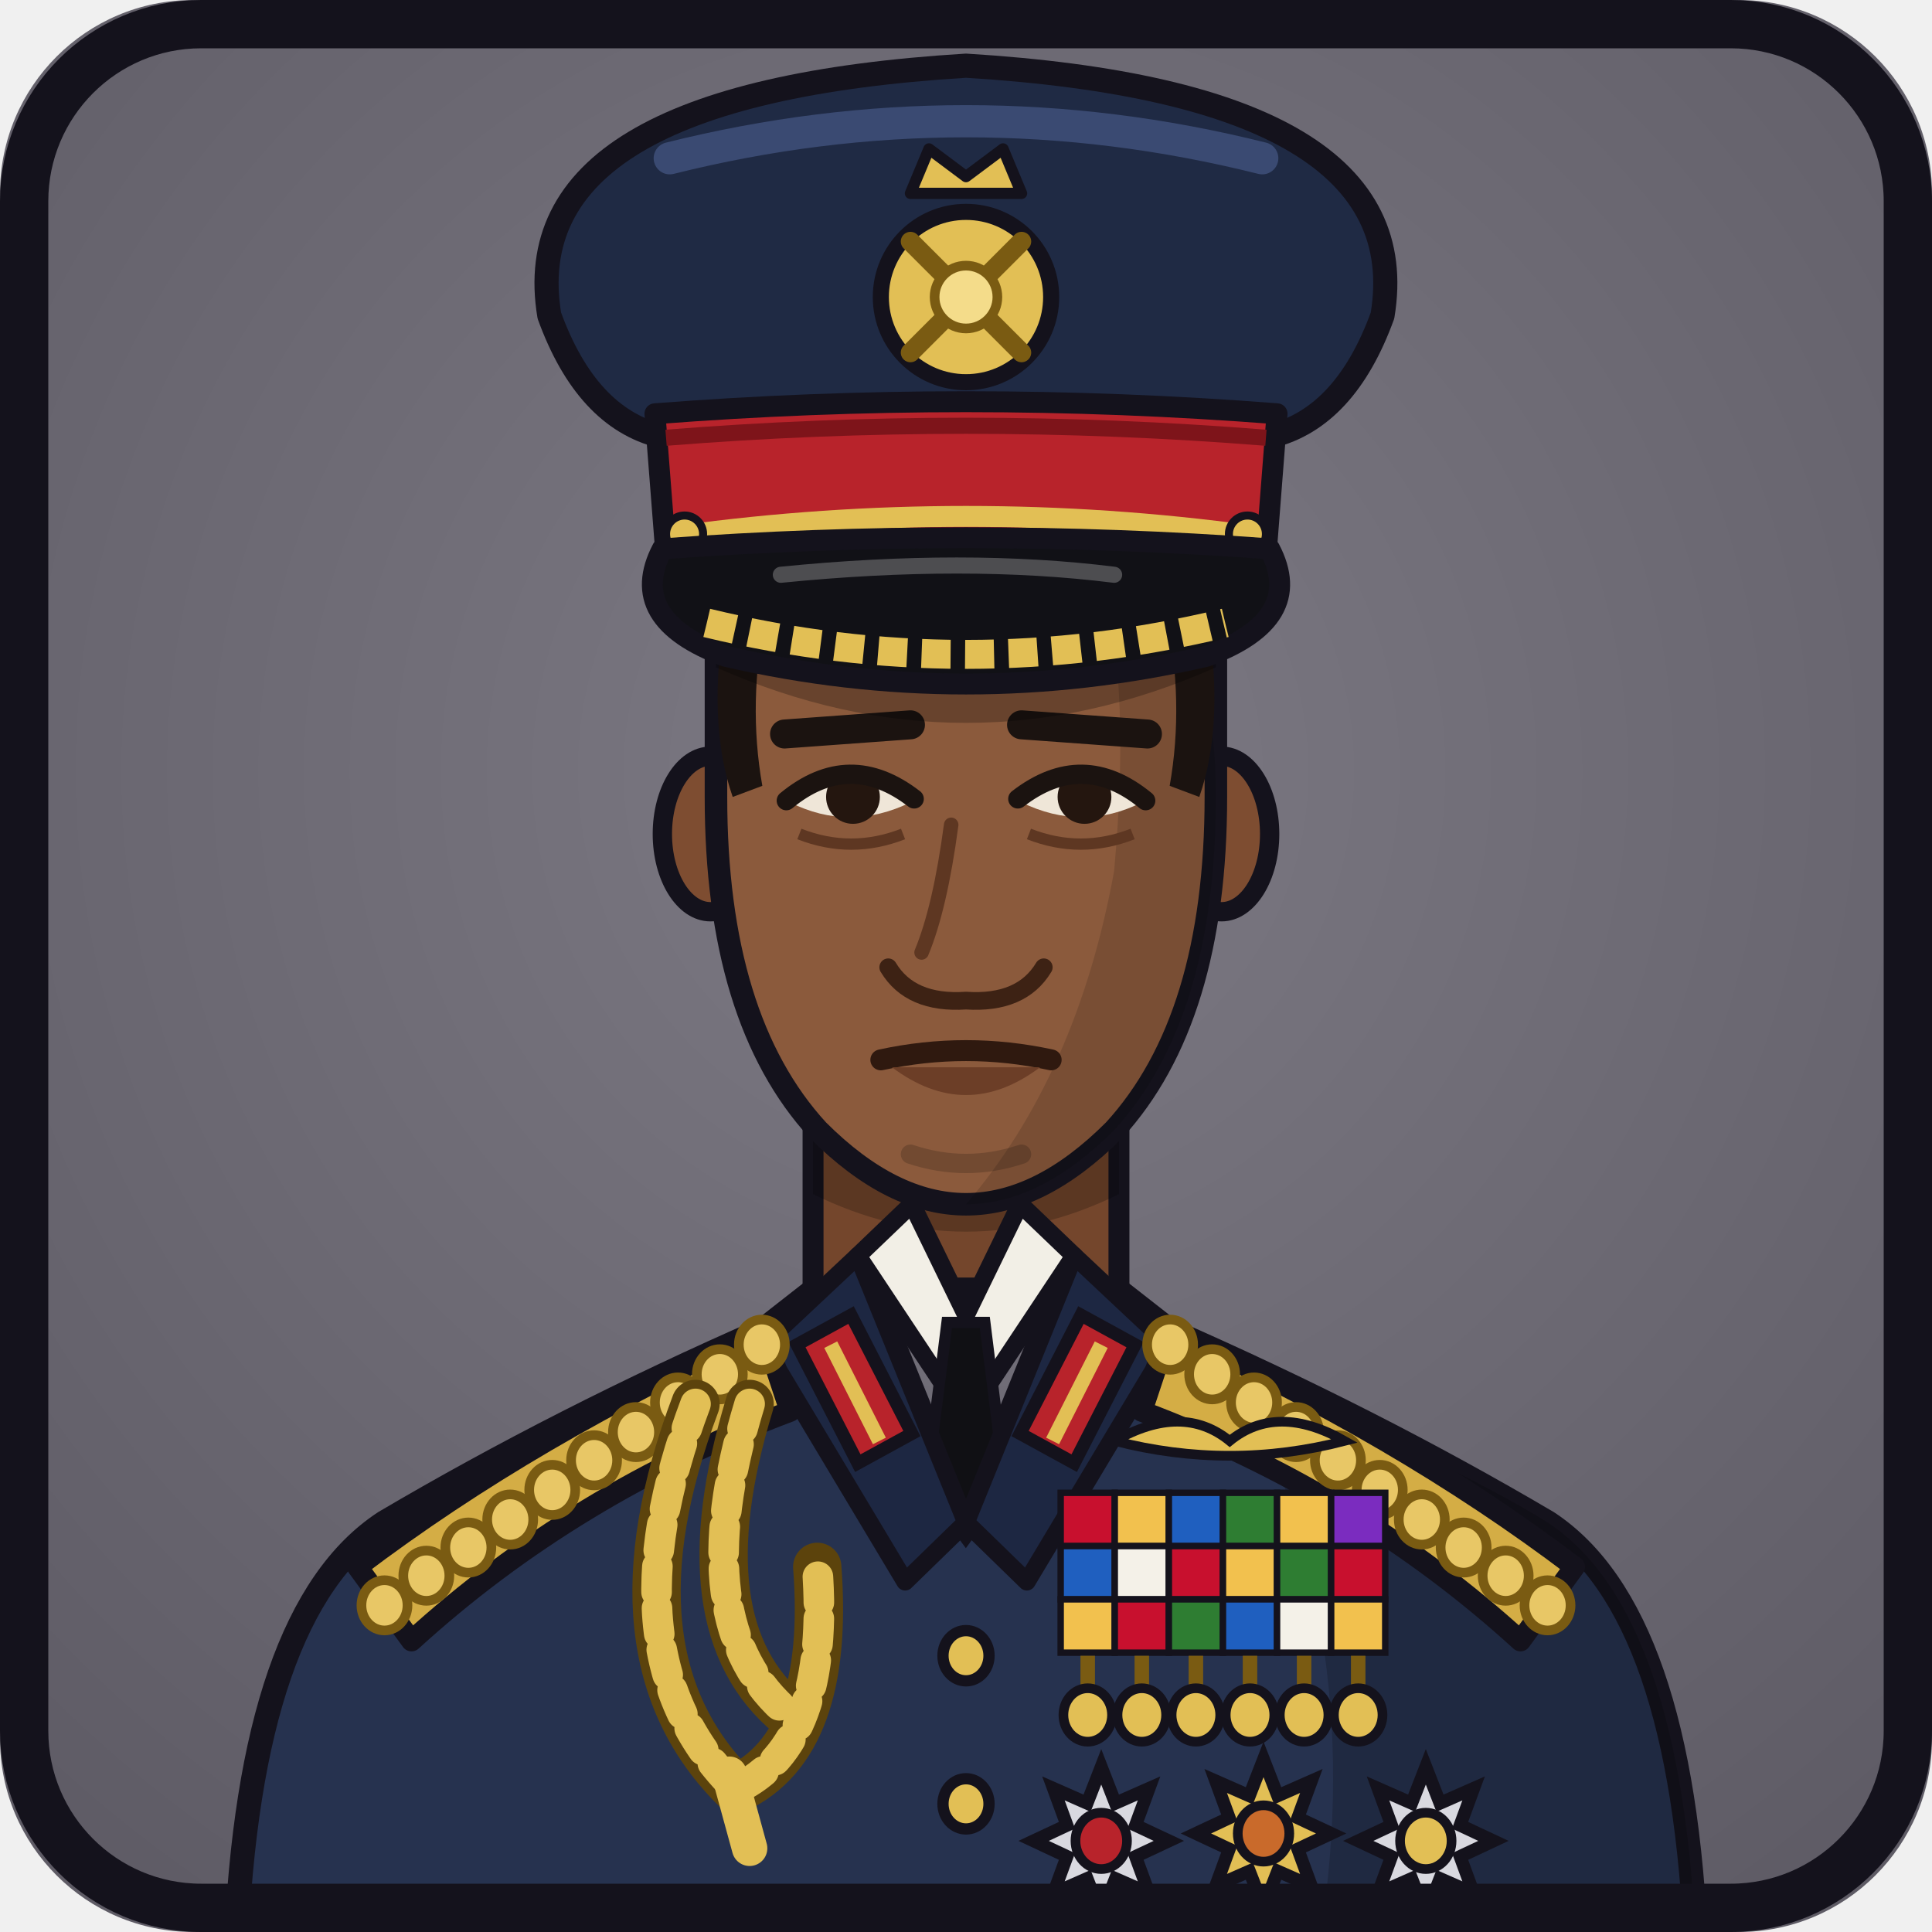
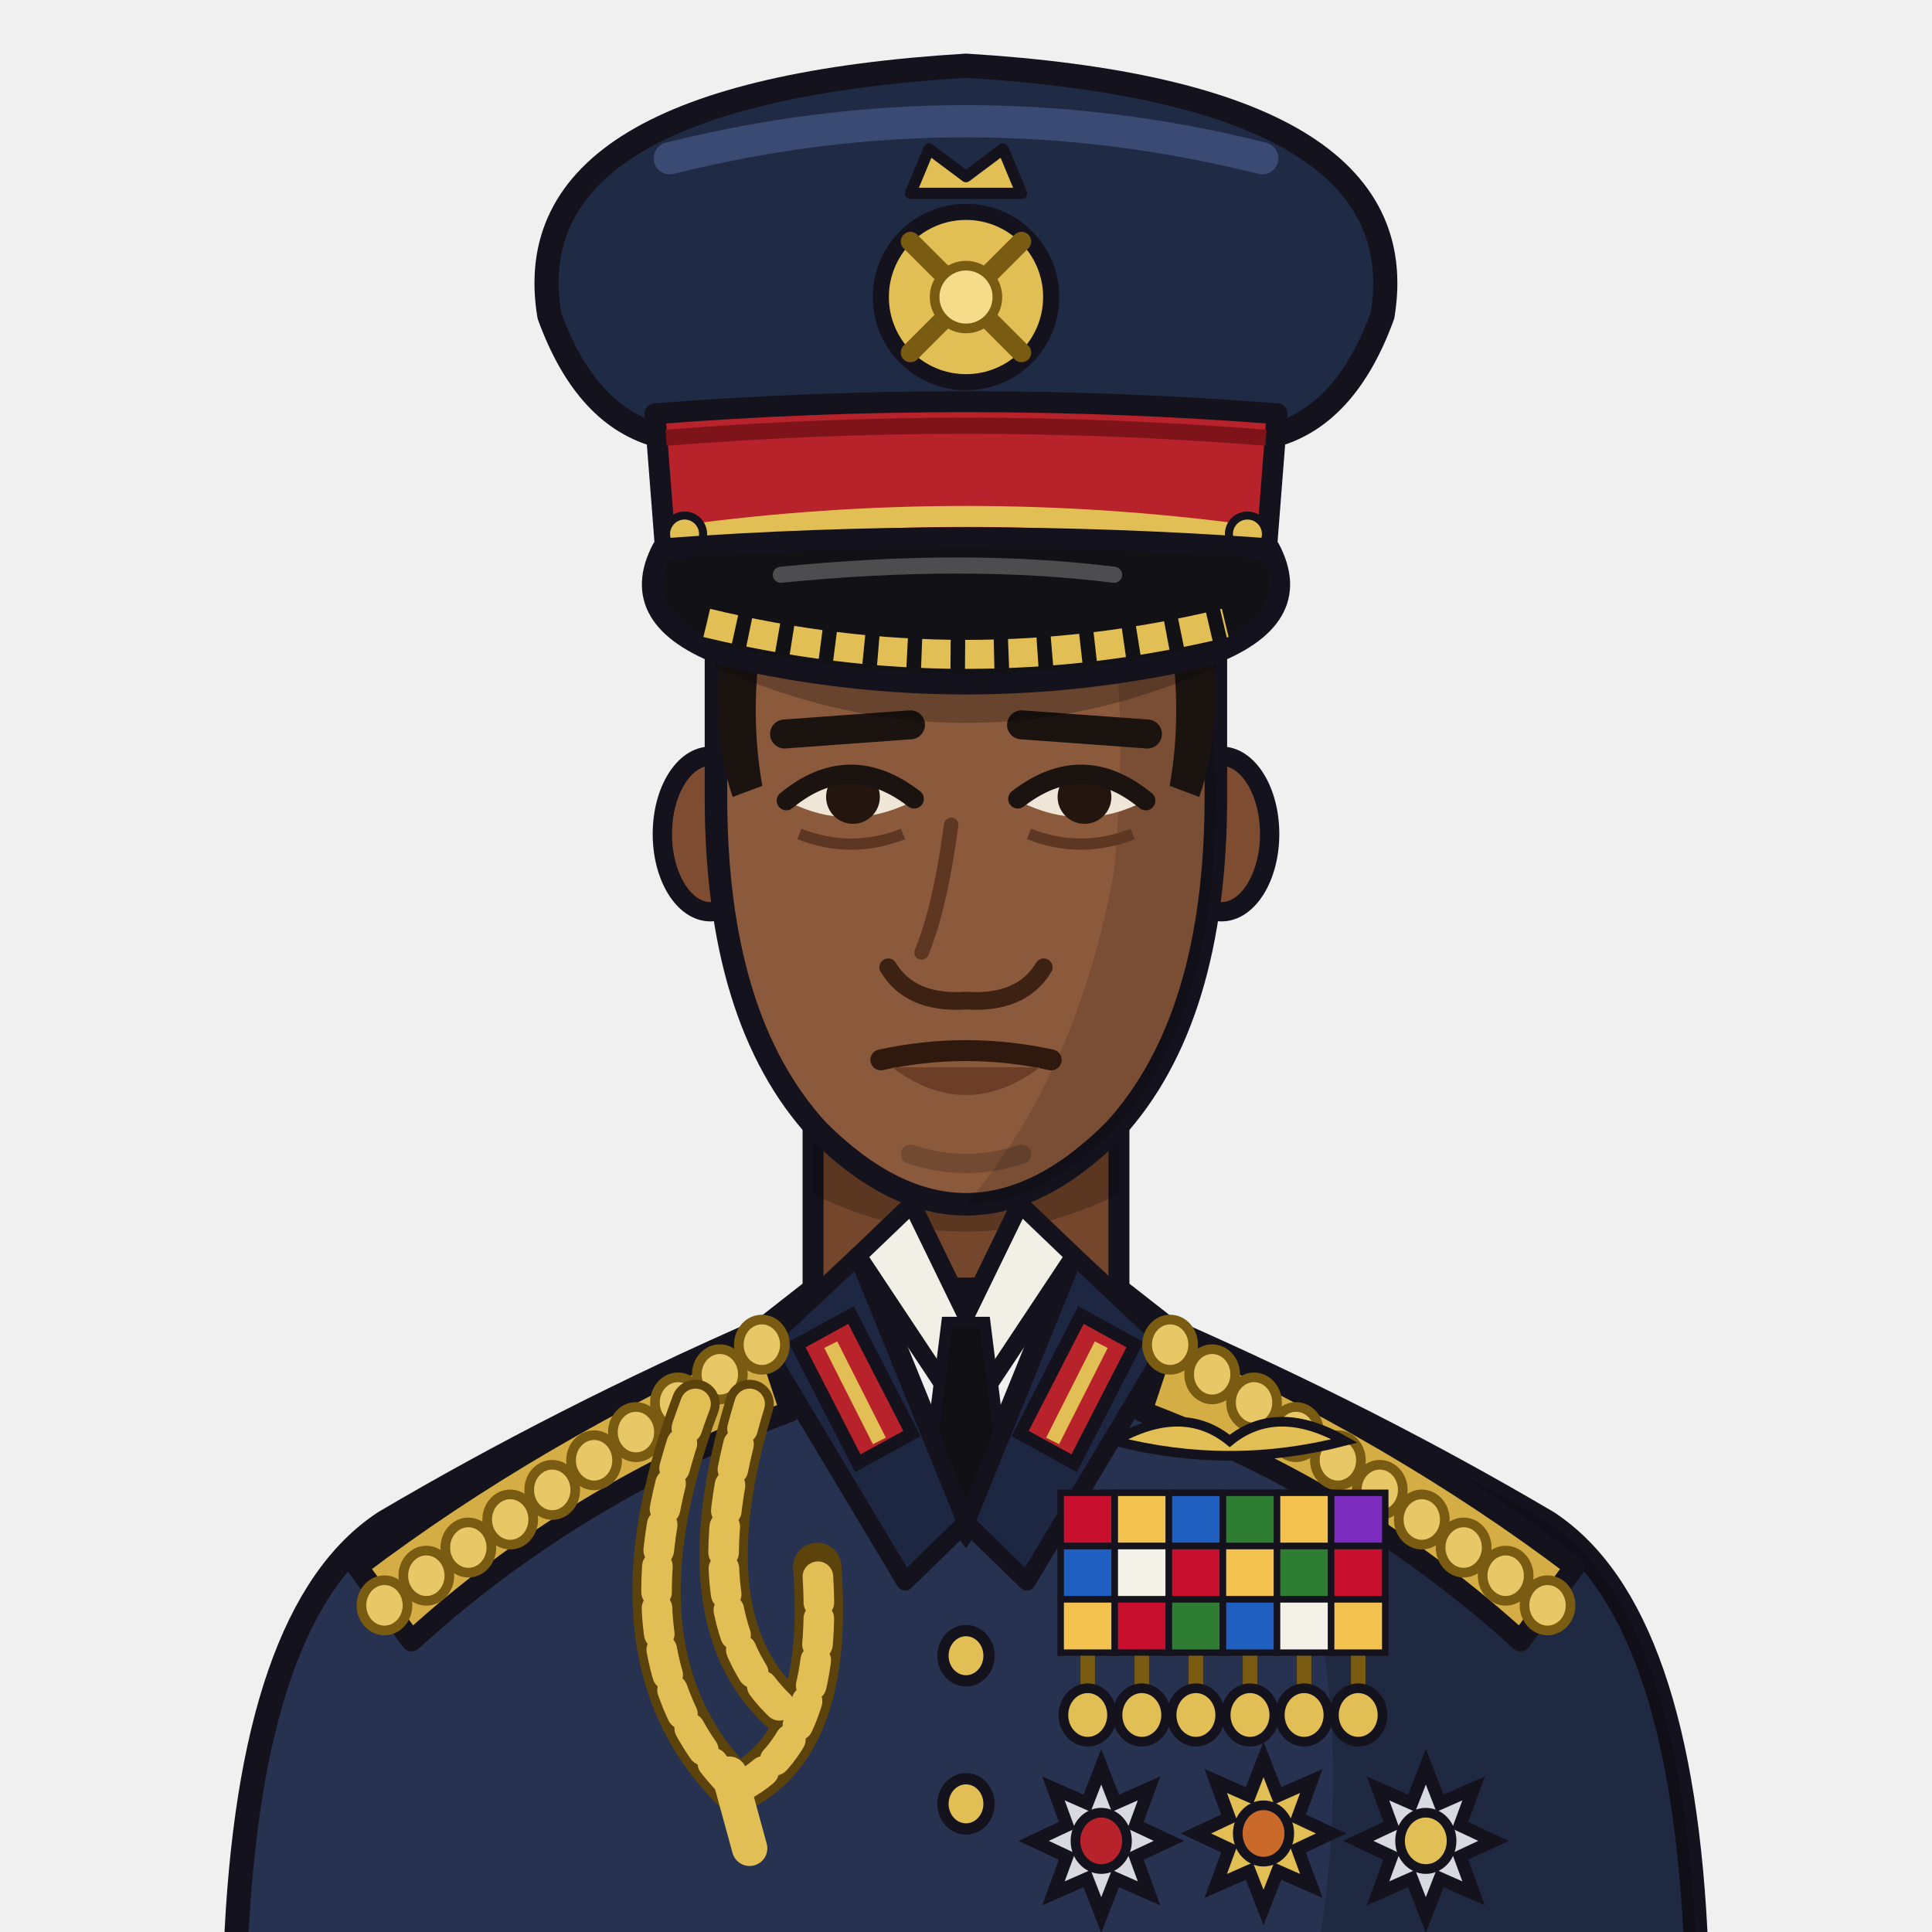
<svg xmlns="http://www.w3.org/2000/svg" viewBox="0 0 120 120" width="480" height="480">
-   <defs>
-     <radialGradient id="bg" cx="50%" cy="40%" r="75%">
-       <stop offset="0" stop-color="#7d7a84" />
-       <stop offset="1" stop-color="#5d5a64" />
-     </radialGradient>
-     <clipPath id="frame">
-       <rect x="0" y="0" width="120" height="120" rx="12" />
-     </clipPath>
-   </defs>
-   <g clip-path="url(#frame)">
-     <rect x="0" y="0" width="120" height="120" fill="url(#bg)" />
+   <g>
    <path d="M 14.64 121.24 Q 15.48 100.08 23.88 94.56 Q 34.8 88.12 47.4 82.6 L 53.28 78 L 60 94.56 L 66.72 78 L 72.6 82.6 Q 85.2 88.12 96.12 94.56 Q 104.52 100.08 105.36 121.24 Z" fill="#26324f" stroke="#14121c" stroke-width="1.5" stroke-linejoin="round" />
    <path d="M 76.8 85.36 Q 90.24 90.88 96.12 94.56 Q 104.52 100.08 105.36 121.24 L 81.84 121.24 Q 85.2 101.92 76.8 85.36 Z" fill="#000" fill-opacity=".18" />
    <path d="M 50.5 66 L 50.5 80 L 69.5 80 L 69.5 66 Z" fill="#74462c" stroke="#14121c" stroke-width="1.3" />
    <path d="M 50.5 69.5 Q 60 75.33 69.5 69.5 L 69.5 74.17 Q 60 78.83 50.5 74.17 Z" fill="#000" fill-opacity=".22" />
    <path d="M 53.28 78 L 56.64 74.78 L 60 81.68 L 63.36 74.78 L 66.72 78 L 60 88.12 Z" fill="#f2efe6" stroke="#14121c" stroke-width="1.1" stroke-linejoin="round" />
    <path d="M 58.82 82.14 h 2.35 l 1.26 10.12 l -2.44 3.31 l -2.44 -3.31 Z" fill="#101014" stroke="#14121c" stroke-width=".7" />
    <path d="M 53.28 78 L 60 94.56 L 56.22 98.24 L 47.4 83.52 Z" fill="#1d2742" stroke="#14121c" stroke-width="1.1" stroke-linejoin="round" />
    <path d="M 66.72 78 L 60 94.56 L 63.78 98.24 L 72.6 83.52 Z" fill="#1d2742" stroke="#14121c" stroke-width="1.1" stroke-linejoin="round" />
    <path d="M 49.5 83.52 L 52.86 81.68 L 56.64 89.04 L 53.28 90.88 Z" fill="#b8232b" stroke="#14121c" stroke-width=".8" />
    <path d="M 51.6 83.52 L 54.62 89.5" stroke="#e2bf55" stroke-width=".9" />
    <path d="M 70.5 83.52 L 67.14 81.68 L 63.36 89.04 L 66.72 90.88 Z" fill="#b8232b" stroke="#14121c" stroke-width=".8" />
    <path d="M 68.4 83.52 L 65.38 89.5" stroke="#e2bf55" stroke-width=".9" />
    <path d="M 22.2 97.32 Q 33.12 89.04 47.4 82.6 L 49.08 87.66 Q 35.64 92.72 25.56 101.92 Z" fill="#d4ad45" stroke="#14121c" stroke-width="1.3" stroke-linejoin="round" />
    <ellipse cx="23.88" cy="99.71" rx="1.43" ry="1.56" fill="#e8c766" stroke="#7a5b12" stroke-width=".6" />
    <ellipse cx="26.48" cy="97.87" rx="1.43" ry="1.56" fill="#e8c766" stroke="#7a5b12" stroke-width=".6" />
    <ellipse cx="29.09" cy="96.12" rx="1.43" ry="1.56" fill="#e8c766" stroke="#7a5b12" stroke-width=".6" />
    <ellipse cx="31.69" cy="94.38" rx="1.43" ry="1.56" fill="#e8c766" stroke="#7a5b12" stroke-width=".6" />
    <ellipse cx="34.3" cy="92.54" rx="1.43" ry="1.56" fill="#e8c766" stroke="#7a5b12" stroke-width=".6" />
    <ellipse cx="36.9" cy="90.7" rx="1.43" ry="1.56" fill="#e8c766" stroke="#7a5b12" stroke-width=".6" />
    <ellipse cx="39.5" cy="88.95" rx="1.43" ry="1.56" fill="#e8c766" stroke="#7a5b12" stroke-width=".6" />
    <ellipse cx="42.11" cy="87.11" rx="1.43" ry="1.56" fill="#e8c766" stroke="#7a5b12" stroke-width=".6" />
    <ellipse cx="44.71" cy="85.36" rx="1.43" ry="1.56" fill="#e8c766" stroke="#7a5b12" stroke-width=".6" />
    <ellipse cx="47.32" cy="83.52" rx="1.43" ry="1.56" fill="#e8c766" stroke="#7a5b12" stroke-width=".6" />
    <path d="M 97.8 97.32 Q 86.88 89.04 72.6 82.6 L 70.92 87.66 Q 84.36 92.72 94.44 101.92 Z" fill="#d4ad45" stroke="#14121c" stroke-width="1.3" stroke-linejoin="round" />
    <ellipse cx="96.12" cy="99.71" rx="1.43" ry="1.56" fill="#e8c766" stroke="#7a5b12" stroke-width=".6" />
    <ellipse cx="93.52" cy="97.87" rx="1.43" ry="1.56" fill="#e8c766" stroke="#7a5b12" stroke-width=".6" />
    <ellipse cx="90.91" cy="96.12" rx="1.43" ry="1.56" fill="#e8c766" stroke="#7a5b12" stroke-width=".6" />
    <ellipse cx="88.31" cy="94.38" rx="1.43" ry="1.56" fill="#e8c766" stroke="#7a5b12" stroke-width=".6" />
    <ellipse cx="85.7" cy="92.54" rx="1.43" ry="1.56" fill="#e8c766" stroke="#7a5b12" stroke-width=".6" />
    <ellipse cx="83.1" cy="90.7" rx="1.43" ry="1.56" fill="#e8c766" stroke="#7a5b12" stroke-width=".6" />
    <ellipse cx="80.5" cy="88.95" rx="1.43" ry="1.56" fill="#e8c766" stroke="#7a5b12" stroke-width=".6" />
    <ellipse cx="77.89" cy="87.11" rx="1.43" ry="1.56" fill="#e8c766" stroke="#7a5b12" stroke-width=".6" />
    <ellipse cx="75.29" cy="85.36" rx="1.43" ry="1.56" fill="#e8c766" stroke="#7a5b12" stroke-width=".6" />
    <ellipse cx="72.68" cy="83.52" rx="1.43" ry="1.56" fill="#e8c766" stroke="#7a5b12" stroke-width=".6" />
    <path d="M 43.2 87.2 Q 37.32 102.84 45.72 111.12 Q 51.6 108.36 50.76 97.32 M 46.56 87.2 Q 42.36 101 49.08 106.52" fill="none" stroke="#5c430c" stroke-width="3" stroke-linecap="round" />
    <path d="M 43.2 87.2 Q 37.32 102.84 45.72 111.12 Q 51.6 108.36 50.76 97.32 M 46.56 87.2 Q 42.36 101 49.08 106.52" fill="none" stroke="#e2bf55" stroke-width="1.9" stroke-dasharray="1.6 1" stroke-linecap="round" />
    <path d="M 45.3 110.2 l 1.26 4.6" stroke="#e2bf55" stroke-width="2.2" stroke-linecap="round" />
    <path d="M 69.24 89.5 q 4.2 -2.39 7.14 0 q 2.94 -2.39 7.14 0 q -7.14 1.84 -14.28 0 Z" fill="#e2bf55" stroke="#14121c" stroke-width=".6" />
    <rect x="65.88" y="92.72" width="3.36" height="3.31" fill="#c8102e" stroke="#14121c" stroke-width=".4" />
    <rect x="69.24" y="92.72" width="3.36" height="3.31" fill="#f2c14e" stroke="#14121c" stroke-width=".4" />
    <rect x="72.6" y="92.72" width="3.36" height="3.31" fill="#1f5fbf" stroke="#14121c" stroke-width=".4" />
    <rect x="75.96" y="92.72" width="3.36" height="3.31" fill="#2e7d32" stroke="#14121c" stroke-width=".4" />
    <rect x="79.32" y="92.72" width="3.36" height="3.31" fill="#f2c14e" stroke="#14121c" stroke-width=".4" />
    <rect x="82.68" y="92.72" width="3.36" height="3.31" fill="#7b2cbf" stroke="#14121c" stroke-width=".4" />
    <rect x="65.88" y="96.03" width="3.36" height="3.31" fill="#1f5fbf" stroke="#14121c" stroke-width=".4" />
    <rect x="69.24" y="96.03" width="3.36" height="3.31" fill="#f4f1e8" stroke="#14121c" stroke-width=".4" />
    <rect x="72.6" y="96.03" width="3.36" height="3.31" fill="#c8102e" stroke="#14121c" stroke-width=".4" />
    <rect x="75.96" y="96.03" width="3.36" height="3.31" fill="#f2c14e" stroke="#14121c" stroke-width=".4" />
    <rect x="79.32" y="96.03" width="3.36" height="3.31" fill="#2e7d32" stroke="#14121c" stroke-width=".4" />
    <rect x="82.68" y="96.03" width="3.36" height="3.31" fill="#c8102e" stroke="#14121c" stroke-width=".4" />
    <rect x="65.88" y="99.34" width="3.36" height="3.31" fill="#f2c14e" stroke="#14121c" stroke-width=".4" />
    <rect x="69.24" y="99.34" width="3.36" height="3.31" fill="#c8102e" stroke="#14121c" stroke-width=".4" />
    <rect x="72.6" y="99.34" width="3.36" height="3.31" fill="#2e7d32" stroke="#14121c" stroke-width=".4" />
    <rect x="75.96" y="99.34" width="3.36" height="3.31" fill="#1f5fbf" stroke="#14121c" stroke-width=".4" />
    <rect x="79.32" y="99.34" width="3.36" height="3.31" fill="#f4f1e8" stroke="#14121c" stroke-width=".4" />
    <rect x="82.68" y="99.34" width="3.36" height="3.31" fill="#f2c14e" stroke="#14121c" stroke-width=".4" />
    <path d="M 67.56 102.84 v 2.02" stroke="#7a5b12" stroke-width=".9" />
    <ellipse cx="67.56" cy="106.52" rx="1.51" ry="1.66" fill="#e2bf55" stroke="#14121c" stroke-width=".6" />
    <path d="M 70.92 102.84 v 2.02" stroke="#7a5b12" stroke-width=".9" />
    <ellipse cx="70.92" cy="106.52" rx="1.51" ry="1.66" fill="#e2bf55" stroke="#14121c" stroke-width=".6" />
    <path d="M 74.28 102.84 v 2.02" stroke="#7a5b12" stroke-width=".9" />
    <ellipse cx="74.28" cy="106.52" rx="1.51" ry="1.66" fill="#e2bf55" stroke="#14121c" stroke-width=".6" />
    <path d="M 77.64 102.84 v 2.02" stroke="#7a5b12" stroke-width=".9" />
    <ellipse cx="77.64" cy="106.52" rx="1.51" ry="1.66" fill="#e2bf55" stroke="#14121c" stroke-width=".6" />
    <path d="M 81 102.84 v 2.02" stroke="#7a5b12" stroke-width=".9" />
    <ellipse cx="81" cy="106.52" rx="1.51" ry="1.66" fill="#e2bf55" stroke="#14121c" stroke-width=".6" />
    <path d="M 84.36 102.84 v 2.02" stroke="#7a5b12" stroke-width=".9" />
    <ellipse cx="84.36" cy="106.52" rx="1.51" ry="1.66" fill="#e2bf55" stroke="#14121c" stroke-width=".6" />
    <ellipse cx="60" cy="102.84" rx="1.43" ry="1.56" fill="#e2bf55" stroke="#14121c" stroke-width=".7" />
    <ellipse cx="60" cy="112.04" rx="1.43" ry="1.56" fill="#e2bf55" stroke="#14121c" stroke-width=".7" />
    <polygon points="68.4,109.74 69.28,112 71.37,111.08 70.53,113.37 72.6,114.34 70.53,115.31 71.37,117.6 69.28,116.68 68.4,118.94 67.52,116.68 65.43,117.6 66.27,115.31 64.2,114.34 66.27,113.37 65.43,111.08 67.52,112" fill="#d9d9e0" stroke="#14121c" stroke-width=".8" />
    <ellipse cx="68.4" cy="114.34" rx="1.6" ry="1.75" fill="#b8232b" stroke="#14121c" stroke-width=".6" />
    <polygon points="78.48,109.28 79.36,111.54 81.45,110.62 80.61,112.91 82.68,113.88 80.61,114.85 81.45,117.14 79.36,116.22 78.48,118.48 77.6,116.22 75.51,117.14 76.35,114.85 74.28,113.88 76.35,112.91 75.51,110.62 77.6,111.54" fill="#e2bf55" stroke="#14121c" stroke-width=".8" />
    <ellipse cx="78.48" cy="113.88" rx="1.6" ry="1.75" fill="#c96a2b" stroke="#14121c" stroke-width=".6" />
    <polygon points="88.56,109.74 89.44,112 91.53,111.08 90.69,113.37 92.76,114.34 90.69,115.31 91.53,117.6 89.44,116.68 88.56,118.94 87.68,116.68 85.59,117.6 86.43,115.31 84.36,114.34 86.43,113.37 85.59,111.08 87.68,112" fill="#d9d9e0" stroke="#14121c" stroke-width=".8" />
    <ellipse cx="88.56" cy="114.34" rx="1.6" ry="1.75" fill="#e2bf55" stroke="#14121c" stroke-width=".6" />
    <ellipse cx="44.13" cy="51.8" rx="2.99" ry="4.83" fill="#7e4d31" stroke="#14121c" stroke-width="1.2" />
    <ellipse cx="75.87" cy="51.8" rx="2.99" ry="4.83" fill="#7e4d31" stroke="#14121c" stroke-width="1.2" />
    <path d="M 44.47 36.85 Q 44.47 29.95 60 29.95 Q 75.52 29.95 75.52 36.85 L 75.52 49.5 Q 75.52 63.3 69.2 70.2 Q 64.6 74.8 60 74.8 Q 55.4 74.8 50.8 70.2 Q 44.47 63.3 44.47 49.5 Z" fill="#8b5a3c" stroke="#14121c" stroke-width="1.4" />
    <path d="M 68.05 34.55 Q 75.52 36.85 75.52 49.5 Q 75.52 63.3 69.2 70.2 Q 64.6 74.8 60 74.8 Q 66.9 66.75 69.2 54.1 Q 70.35 41.45 68.05 34.55 Z" fill="#000" fill-opacity=".13" />
    <path d="M 45.05 38 q -1.15 6.9 0.46 11.5 l 1.84 -0.69 q -0.92 -5.17 0.23 -10.81 Z M 74.95 38 q 1.15 6.9 -0.46 11.5 l -1.84 -0.69 q 0.92 -5.17 -0.23 -10.81 Z" fill="#1b1310" />
    <path d="M 48.73 45.59 L 56.55 45.02 M 63.45 45.02 L 71.27 45.59" stroke="#1b1310" stroke-width="1.8" stroke-linecap="round" />
    <path d="M 49.07 49.84 Q 52.75 47.09 56.55 49.84 Q 52.75 51.68 49.07 49.84 Z M 63.45 49.84 Q 67.24 47.09 70.92 49.84 Q 67.24 51.68 63.45 49.84 Z" fill="#efe6d8" />
    <ellipse cx="52.98" cy="49.5" rx="1.67" ry="1.67" fill="#24160f" />
    <ellipse cx="67.36" cy="49.5" rx="1.67" ry="1.67" fill="#24160f" />
    <path d="M 48.84 49.73 Q 52.75 46.51 56.78 49.62 M 63.22 49.62 Q 67.24 46.51 71.16 49.73" fill="none" stroke="#1b1310" stroke-width="1.2" stroke-linecap="round" />
    <path d="M 49.65 51.8 q 3.22 1.26 6.44 0 M 63.91 51.8 q 3.22 1.26 6.44 0" fill="none" stroke="#5e3722" stroke-width=".7" />
    <path d="M 59.08 51.23 Q 58.39 56.4 57.24 59.16" fill="none" stroke="#5e3722" stroke-width=".9" stroke-linecap="round" />
    <path d="M 55.17 60.08 Q 56.55 62.38 60 62.15 Q 63.45 62.38 64.83 60.08" fill="none" stroke="#3d2214" stroke-width="1.1" stroke-linecap="round" />
    <path d="M 54.71 65.83 Q 60 64.68 65.29 65.83" fill="none" stroke="#2f190f" stroke-width="1.3" stroke-linecap="round" />
    <path d="M 55.4 66.29 Q 60 69.74 64.6 66.29 Z" fill="#6c3e27" />
    <path d="M 56.55 71.69 Q 60 72.84 63.45 71.69" fill="none" stroke="#000" stroke-opacity=".18" stroke-width="1.2" stroke-linecap="round" />
    <path d="M 44.47 36.85 Q 60 44.33 75.52 36.85 L 75.52 41.45 Q 60 48.35 44.47 41.45 Z" fill="#000" fill-opacity=".25" />
    <path d="M 34.12 19.6 Q 31.82 5.8 60 4.08 Q 88.17 5.8 85.87 19.6 Q 83.57 25.93 78.97 27.08 L 41.02 27.08 Q 36.42 25.93 34.12 19.6 Z" fill="#1f2a44" stroke="#14121c" stroke-width="1.5" stroke-linejoin="round" />
    <path d="M 41.6 9.83 Q 60 5.23 78.4 9.83" fill="none" stroke="#3a4a72" stroke-width="2" stroke-linecap="round" />
    <path d="M 40.68 25.7 Q 60 24.2 79.32 25.7 L 78.63 34.55 Q 60 33.4 41.37 34.55 Z" fill="#b8232b" stroke="#14121c" stroke-width="1.3" stroke-linejoin="round" />
    <path d="M 41.37 27.19 Q 60 25.7 78.63 27.19" fill="none" stroke="#7e141a" stroke-width="1" />
    <path d="M 42.29 33.28 Q 60 30.87 77.71 33.28" fill="none" stroke="#e2bf55" stroke-width="1.3" />
    <ellipse cx="42.52" cy="33.17" rx="1.15" ry="1.15" fill="#e2bf55" stroke="#14121c" stroke-width=".5" />
    <ellipse cx="77.48" cy="33.17" rx="1.15" ry="1.15" fill="#e2bf55" stroke="#14121c" stroke-width=".5" />
    <path d="M 41.14 34.09 Q 60 32.71 78.86 34.09 Q 81.16 38.46 74.95 40.76 Q 60 44.21 45.05 40.76 Q 38.84 38.46 41.14 34.09 Z" fill="#111116" stroke="#14121c" stroke-width="1.3" stroke-linejoin="round" />
    <path d="M 43.9 38.69 Q 60 42.6 76.1 38.69" fill="none" stroke="#e2bf55" stroke-width="1.8" stroke-dasharray="1.8 .9" />
    <path d="M 48.5 35.7 Q 60 34.55 69.2 35.7" fill="none" stroke="#fff" stroke-opacity=".25" stroke-width="1" stroke-linecap="round" />
    <path d="M 56.55 12.01 l 1.15 -2.76 l 2.3 1.72 l 2.3 -1.72 l 1.15 2.76 Z" fill="#e2bf55" stroke="#14121c" stroke-width=".7" stroke-linejoin="round" />
    <ellipse cx="60" cy="18.45" rx="5.29" ry="5.29" fill="#e2bf55" stroke="#14121c" stroke-width="1" />
    <path d="M 56.55 15 L 63.45 21.9 M 63.45 15 L 56.55 21.9" stroke="#7a5b12" stroke-width="1.2" stroke-linecap="round" />
    <ellipse cx="60" cy="18.45" rx="1.95" ry="1.95" fill="#f4dc8a" stroke="#7a5b12" stroke-width=".6" />
  </g>
-   <rect x="1.5" y="1.5" width="117" height="117" rx="11" fill="none" stroke="#14121c" stroke-width="3" />
</svg>
